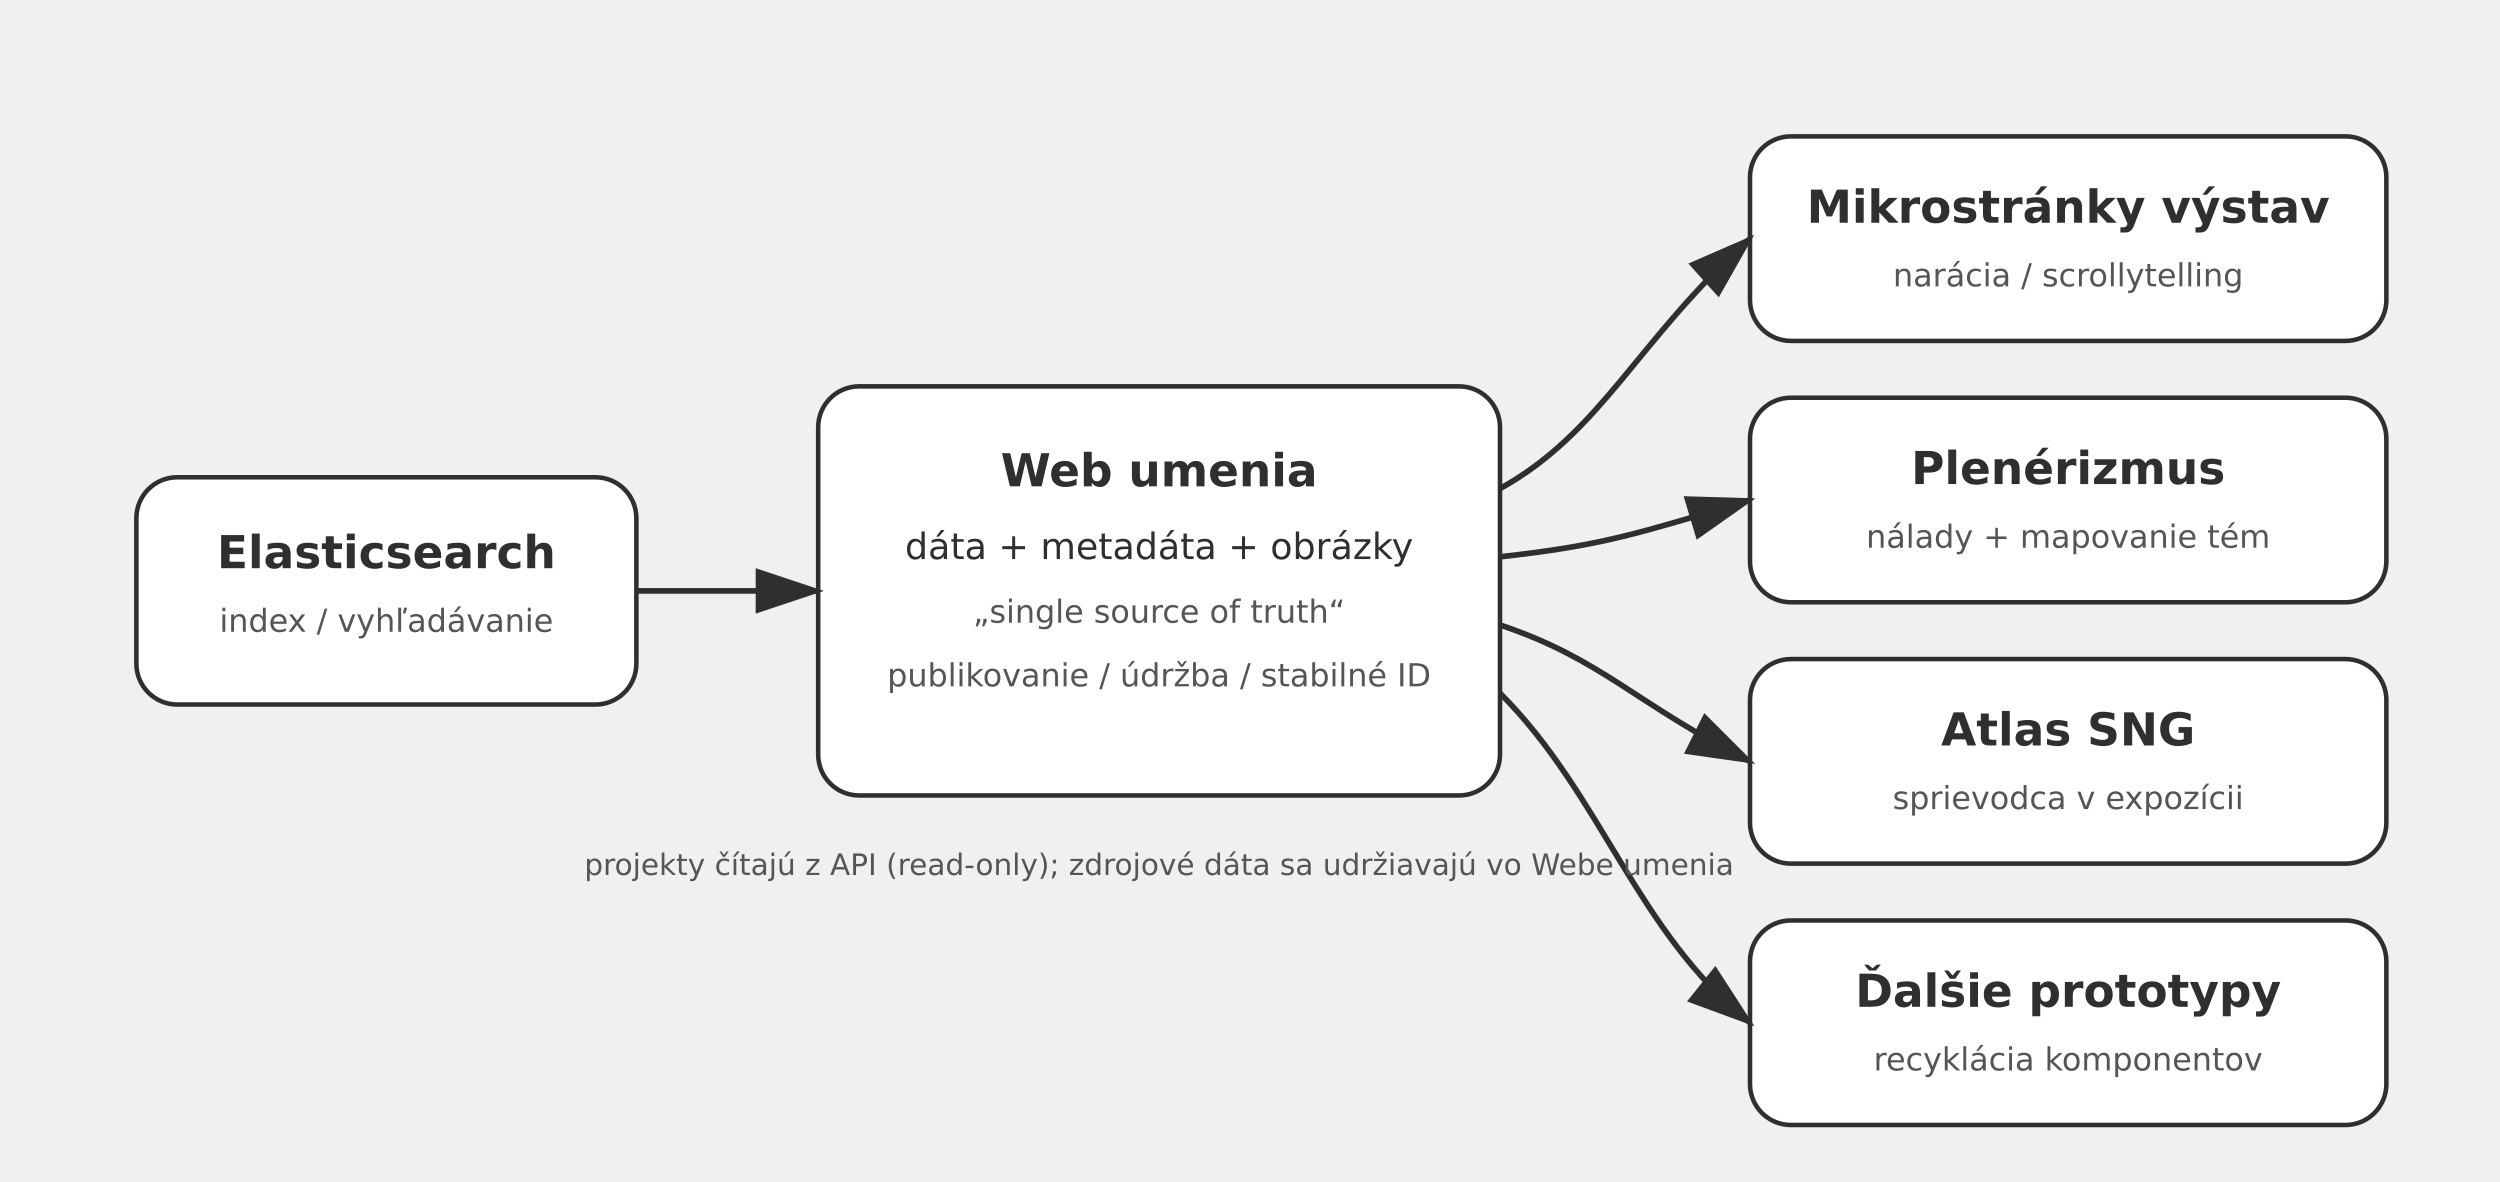
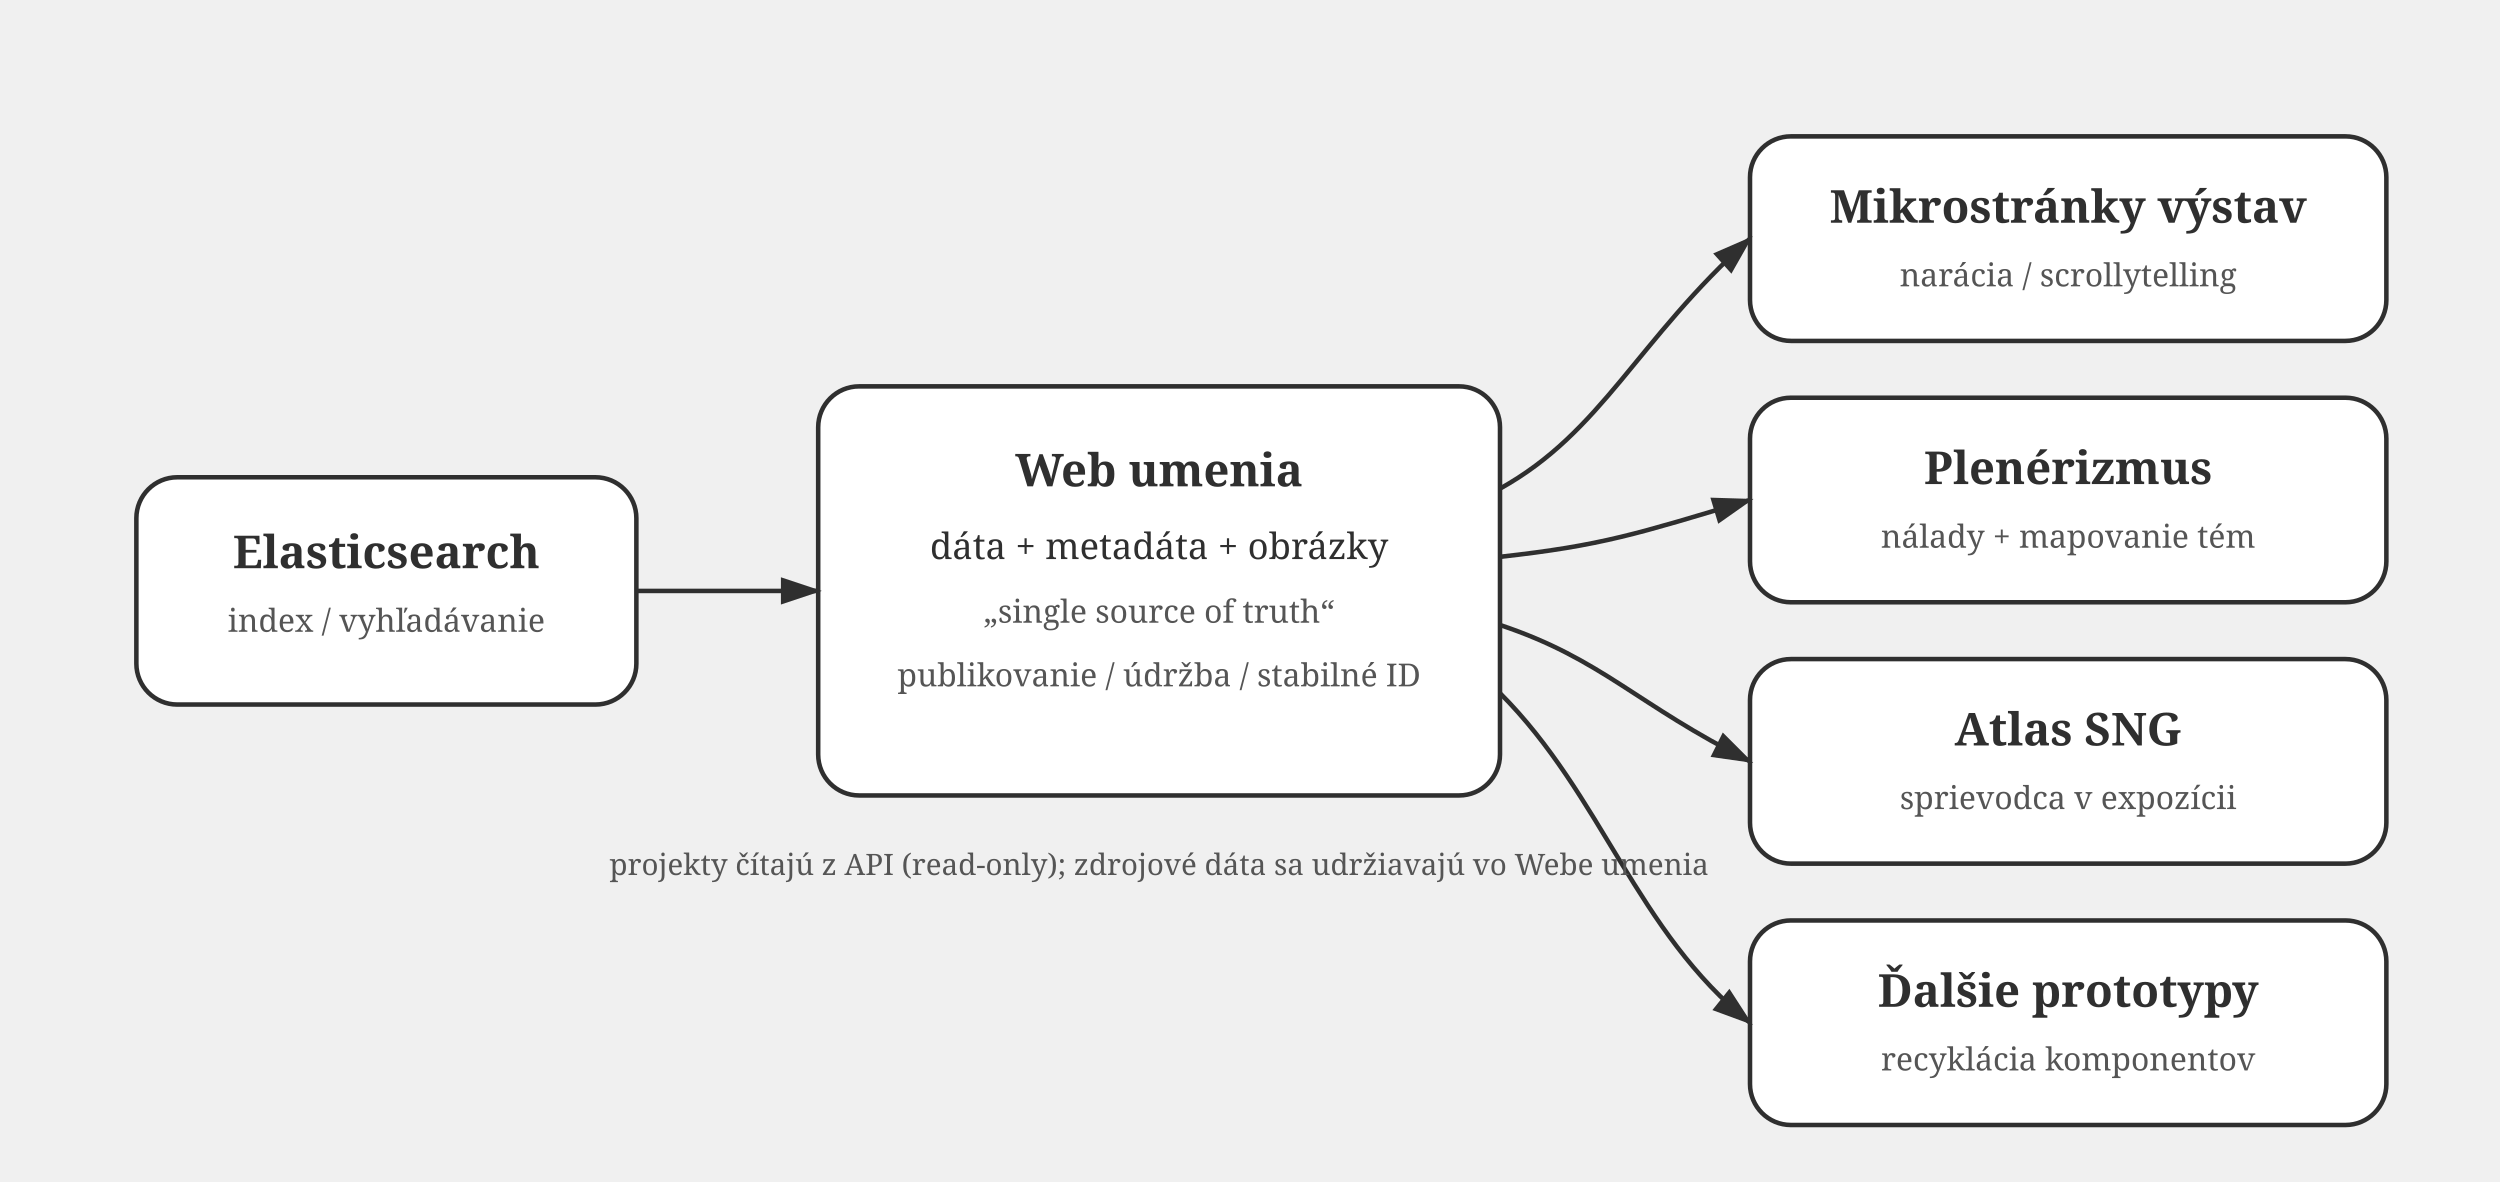
<svg xmlns="http://www.w3.org/2000/svg" width="1100" height="520" viewBox="0 0 1100 520">
  <defs>
    <style>
-       /* Matplotlib-ish clean aesthetic */
+       /* Typography: prefer Charter if available; otherwise fall back to generic serif */
      .box { fill: #ffffff; stroke: #2f2f2f; stroke-width: 2; rx: 18; ry: 18; }
-       .title { font-family: DejaVu Sans, system-ui, -apple-system, Segoe UI, Roboto, Arial, sans-serif; font-size: 20px; fill: #2f2f2f; font-weight: 700; }
-       .text { font-family: DejaVu Sans, system-ui, -apple-system, Segoe UI, Roboto, Arial, sans-serif; font-size: 16px; fill: #2f2f2f; }
-       .small { font-family: DejaVu Sans, system-ui, -apple-system, Segoe UI, Roboto, Arial, sans-serif; font-size: 14px; fill: #2f2f2f; }
+       .title { font-family: Charter, "Bitstream Charter", serif; font-size: 20px; fill: #2f2f2f; font-weight: 700; }
+       .text  { font-family: Charter, "Bitstream Charter", serif; font-size: 16px; fill: #2f2f2f; }
+       .small { font-family: Charter, "Bitstream Charter", serif; font-size: 14px; fill: #2f2f2f; }
      .muted { fill: #555555; }

-       .arrow { stroke: #2f2f2f; stroke-width: 2.5; fill: none; }
-       .note { font-family: DejaVu Sans, system-ui, -apple-system, Segoe UI, Roboto, Arial, sans-serif; font-size: 13px; fill: #555555; }
+       /* Softer arrows */
+       .arrow { stroke: #2f2f2f; stroke-width: 2.0; fill: none; }
+       .note  { font-family: Charter, "Bitstream Charter", serif; font-size: 13px; fill: #555555; }
    </style>
-     <marker id="arrowhead" markerWidth="12" markerHeight="8" refX="11" refY="4" orient="auto">
-       <polygon points="0 0, 12 4, 0 8" fill="#2f2f2f" />
+     <marker id="arrowhead" markerWidth="9" markerHeight="6" refX="8.2" refY="3" orient="auto">
+       <polygon points="0 0, 9 3, 0 6" fill="#2f2f2f" />
    </marker>
  </defs>
  <rect class="box" x="60" y="210" width="220" height="100" />
  <text class="title" x="170" y="250" text-anchor="middle">Elasticsearch</text>
  <text class="small muted" x="170" y="278" text-anchor="middle">index / vyhľadávanie</text>
  <rect class="box" x="360" y="170" width="300" height="180" />
  <text class="title" x="510" y="214" text-anchor="middle">Web umenia</text>
  <text class="text" x="510" y="246" text-anchor="middle">dáta + metadáta + obrázky</text>
  <text class="small muted" x="510" y="274" text-anchor="middle">„single source of truth“</text>
  <text class="small muted" x="510" y="302" text-anchor="middle">publikovanie / údržba / stabilné ID</text>
  <path class="arrow" d="M 280 260 C 310 260, 320 260, 360 260" marker-end="url(#arrowhead)" />
  <rect class="box" x="770" y="60" width="280" height="90" />
  <text class="title" x="910" y="98" text-anchor="middle">Mikrostránky výstav</text>
  <text class="small muted" x="910" y="126" text-anchor="middle">narácia / scrollytelling</text>
  <rect class="box" x="770" y="175" width="280" height="90" />
  <text class="title" x="910" y="213" text-anchor="middle">Plenérizmus</text>
  <text class="small muted" x="910" y="241" text-anchor="middle">nálady + mapovanie tém</text>
  <rect class="box" x="770" y="290" width="280" height="90" />
  <text class="title" x="910" y="328" text-anchor="middle">Atlas SNG</text>
  <text class="small muted" x="910" y="356" text-anchor="middle">sprievodca v expozícii</text>
  <rect class="box" x="770" y="405" width="280" height="90" />
  <text class="title" x="910" y="443" text-anchor="middle">Ďalšie prototypy</text>
  <text class="small muted" x="910" y="471" text-anchor="middle">recyklácia komponentov</text>
  <path class="arrow" d="M 660 215 C 705 190, 720 150, 770 105" marker-end="url(#arrowhead)" />
  <path class="arrow" d="M 660 245 C 705 240, 720 235, 770 220" marker-end="url(#arrowhead)" />
  <path class="arrow" d="M 660 275 C 705 290, 720 310, 770 335" marker-end="url(#arrowhead)" />
  <path class="arrow" d="M 660 305 C 705 350, 720 410, 770 450" marker-end="url(#arrowhead)" />
  <text class="note" x="510" y="385" text-anchor="middle">projekty čítajú z API (read-only); zdrojové dáta sa udržiavajú vo Webe umenia</text>
</svg>
